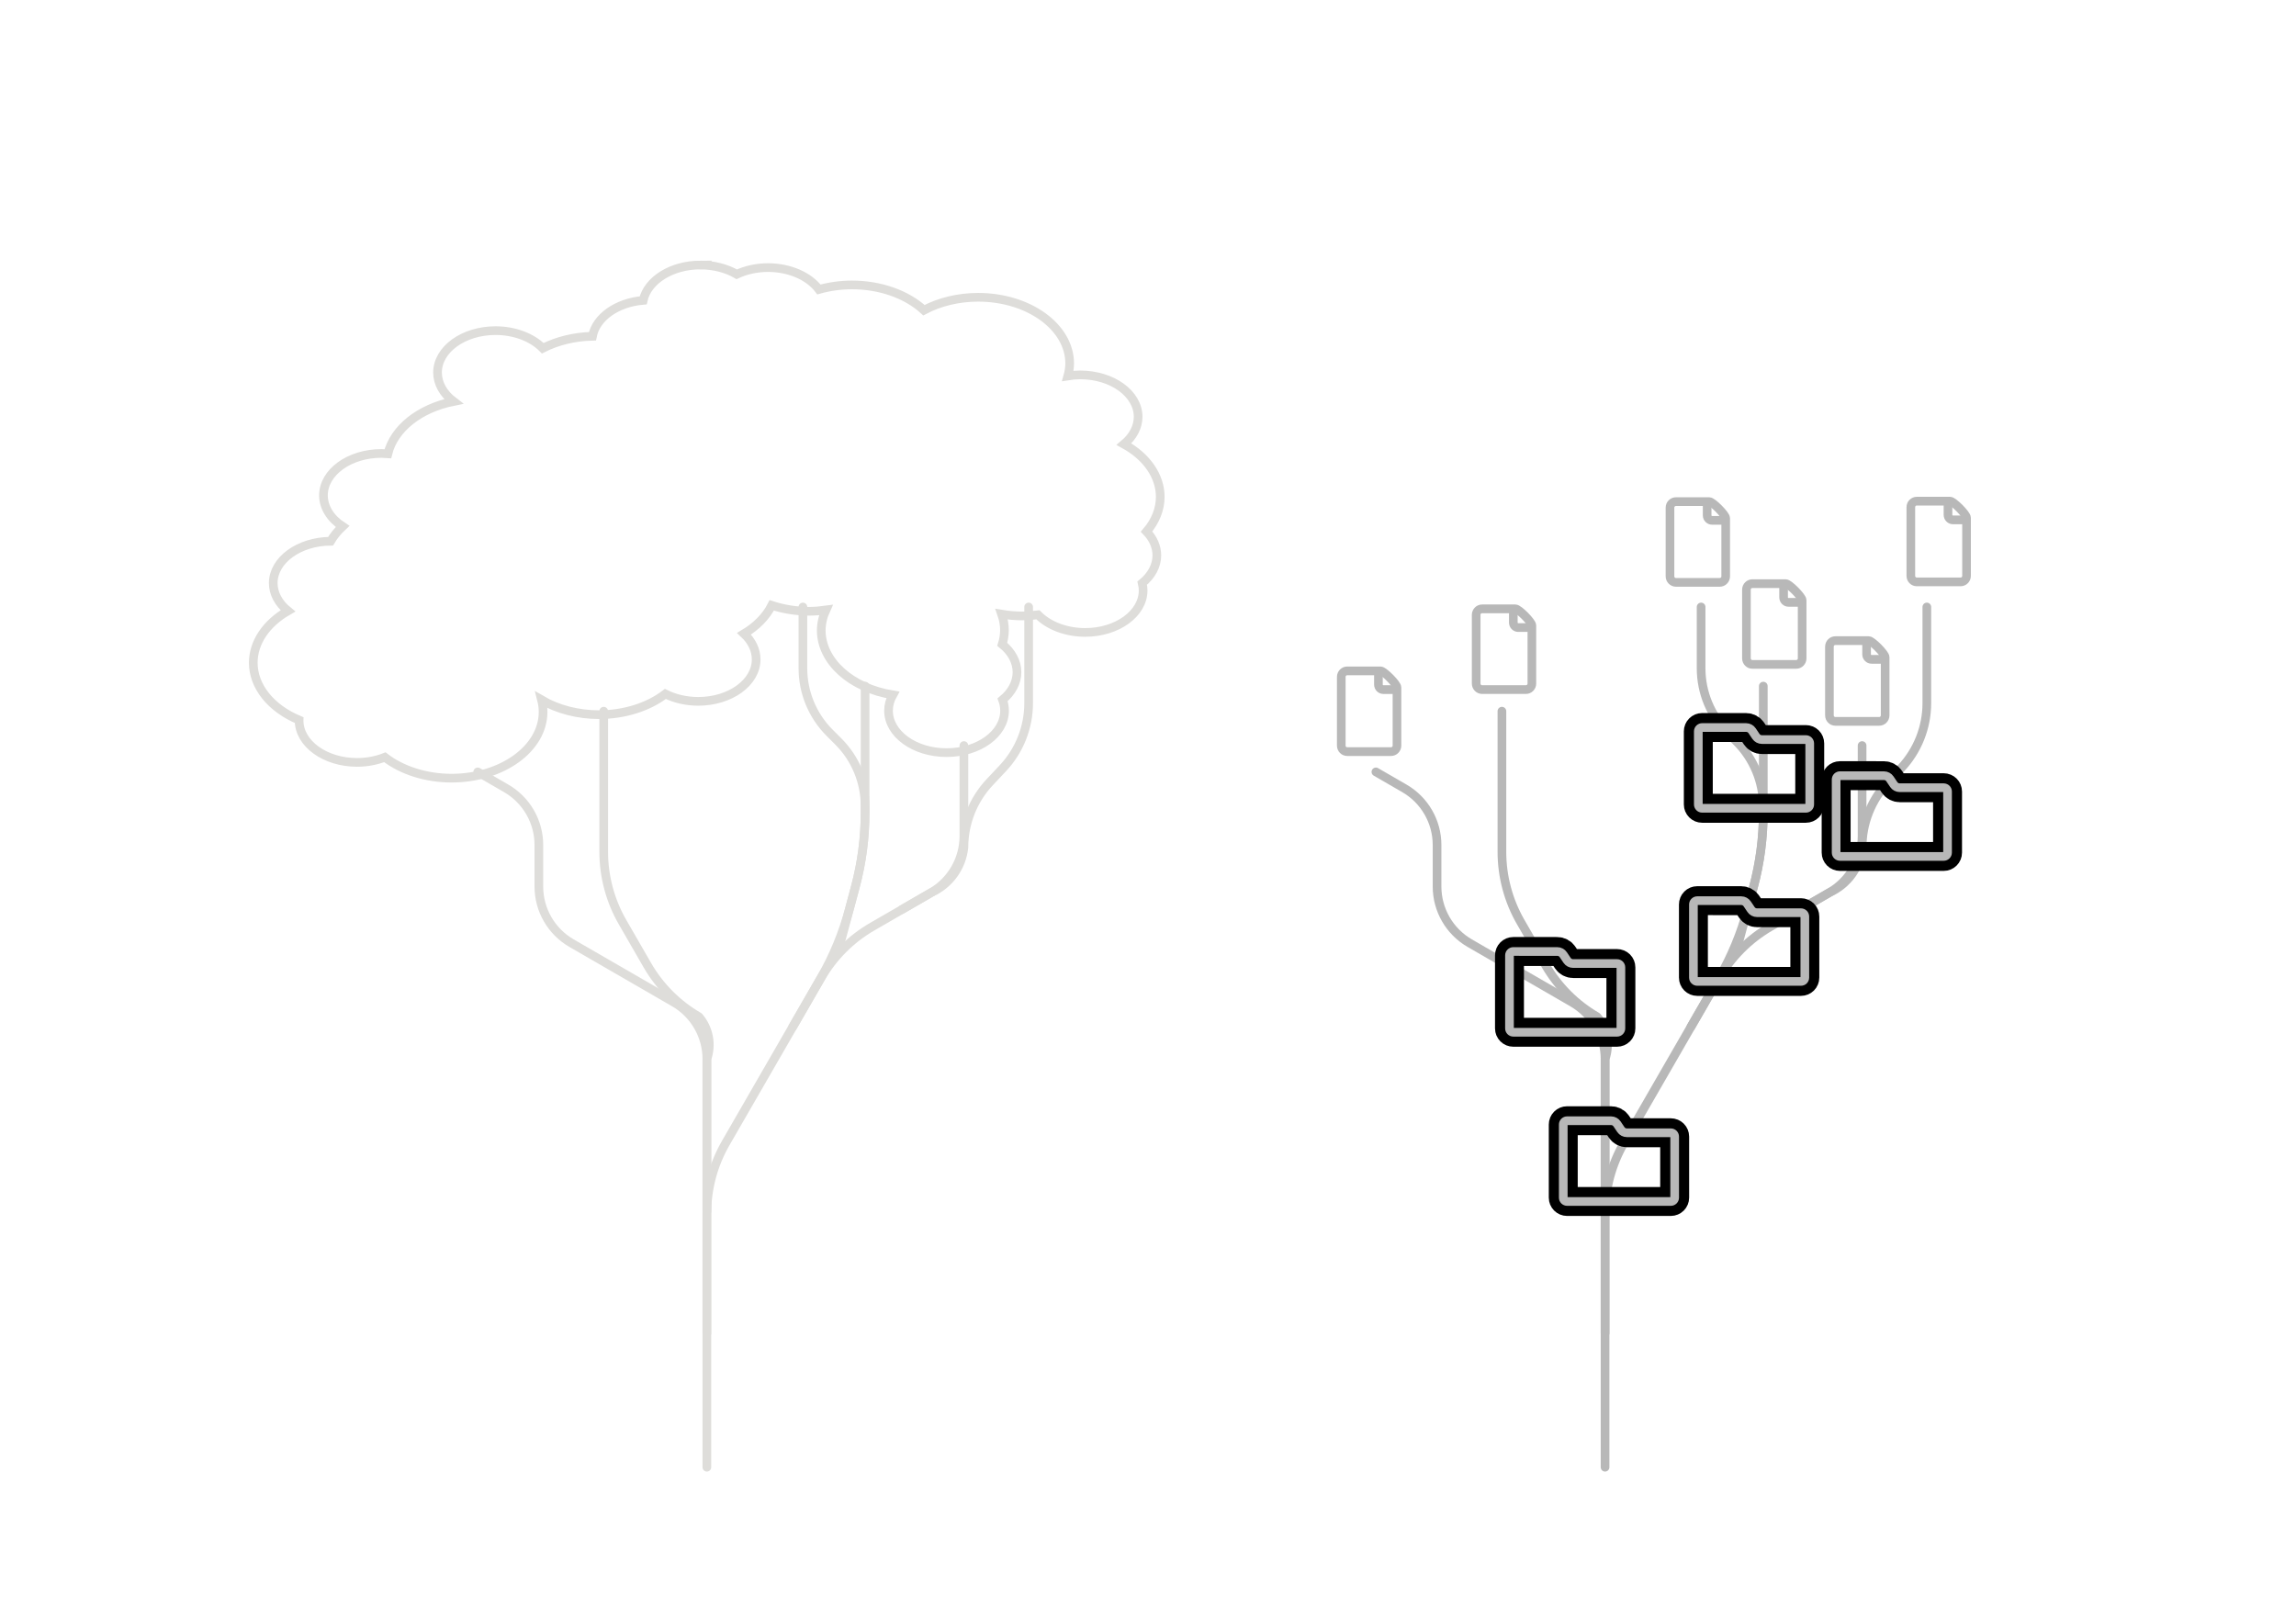
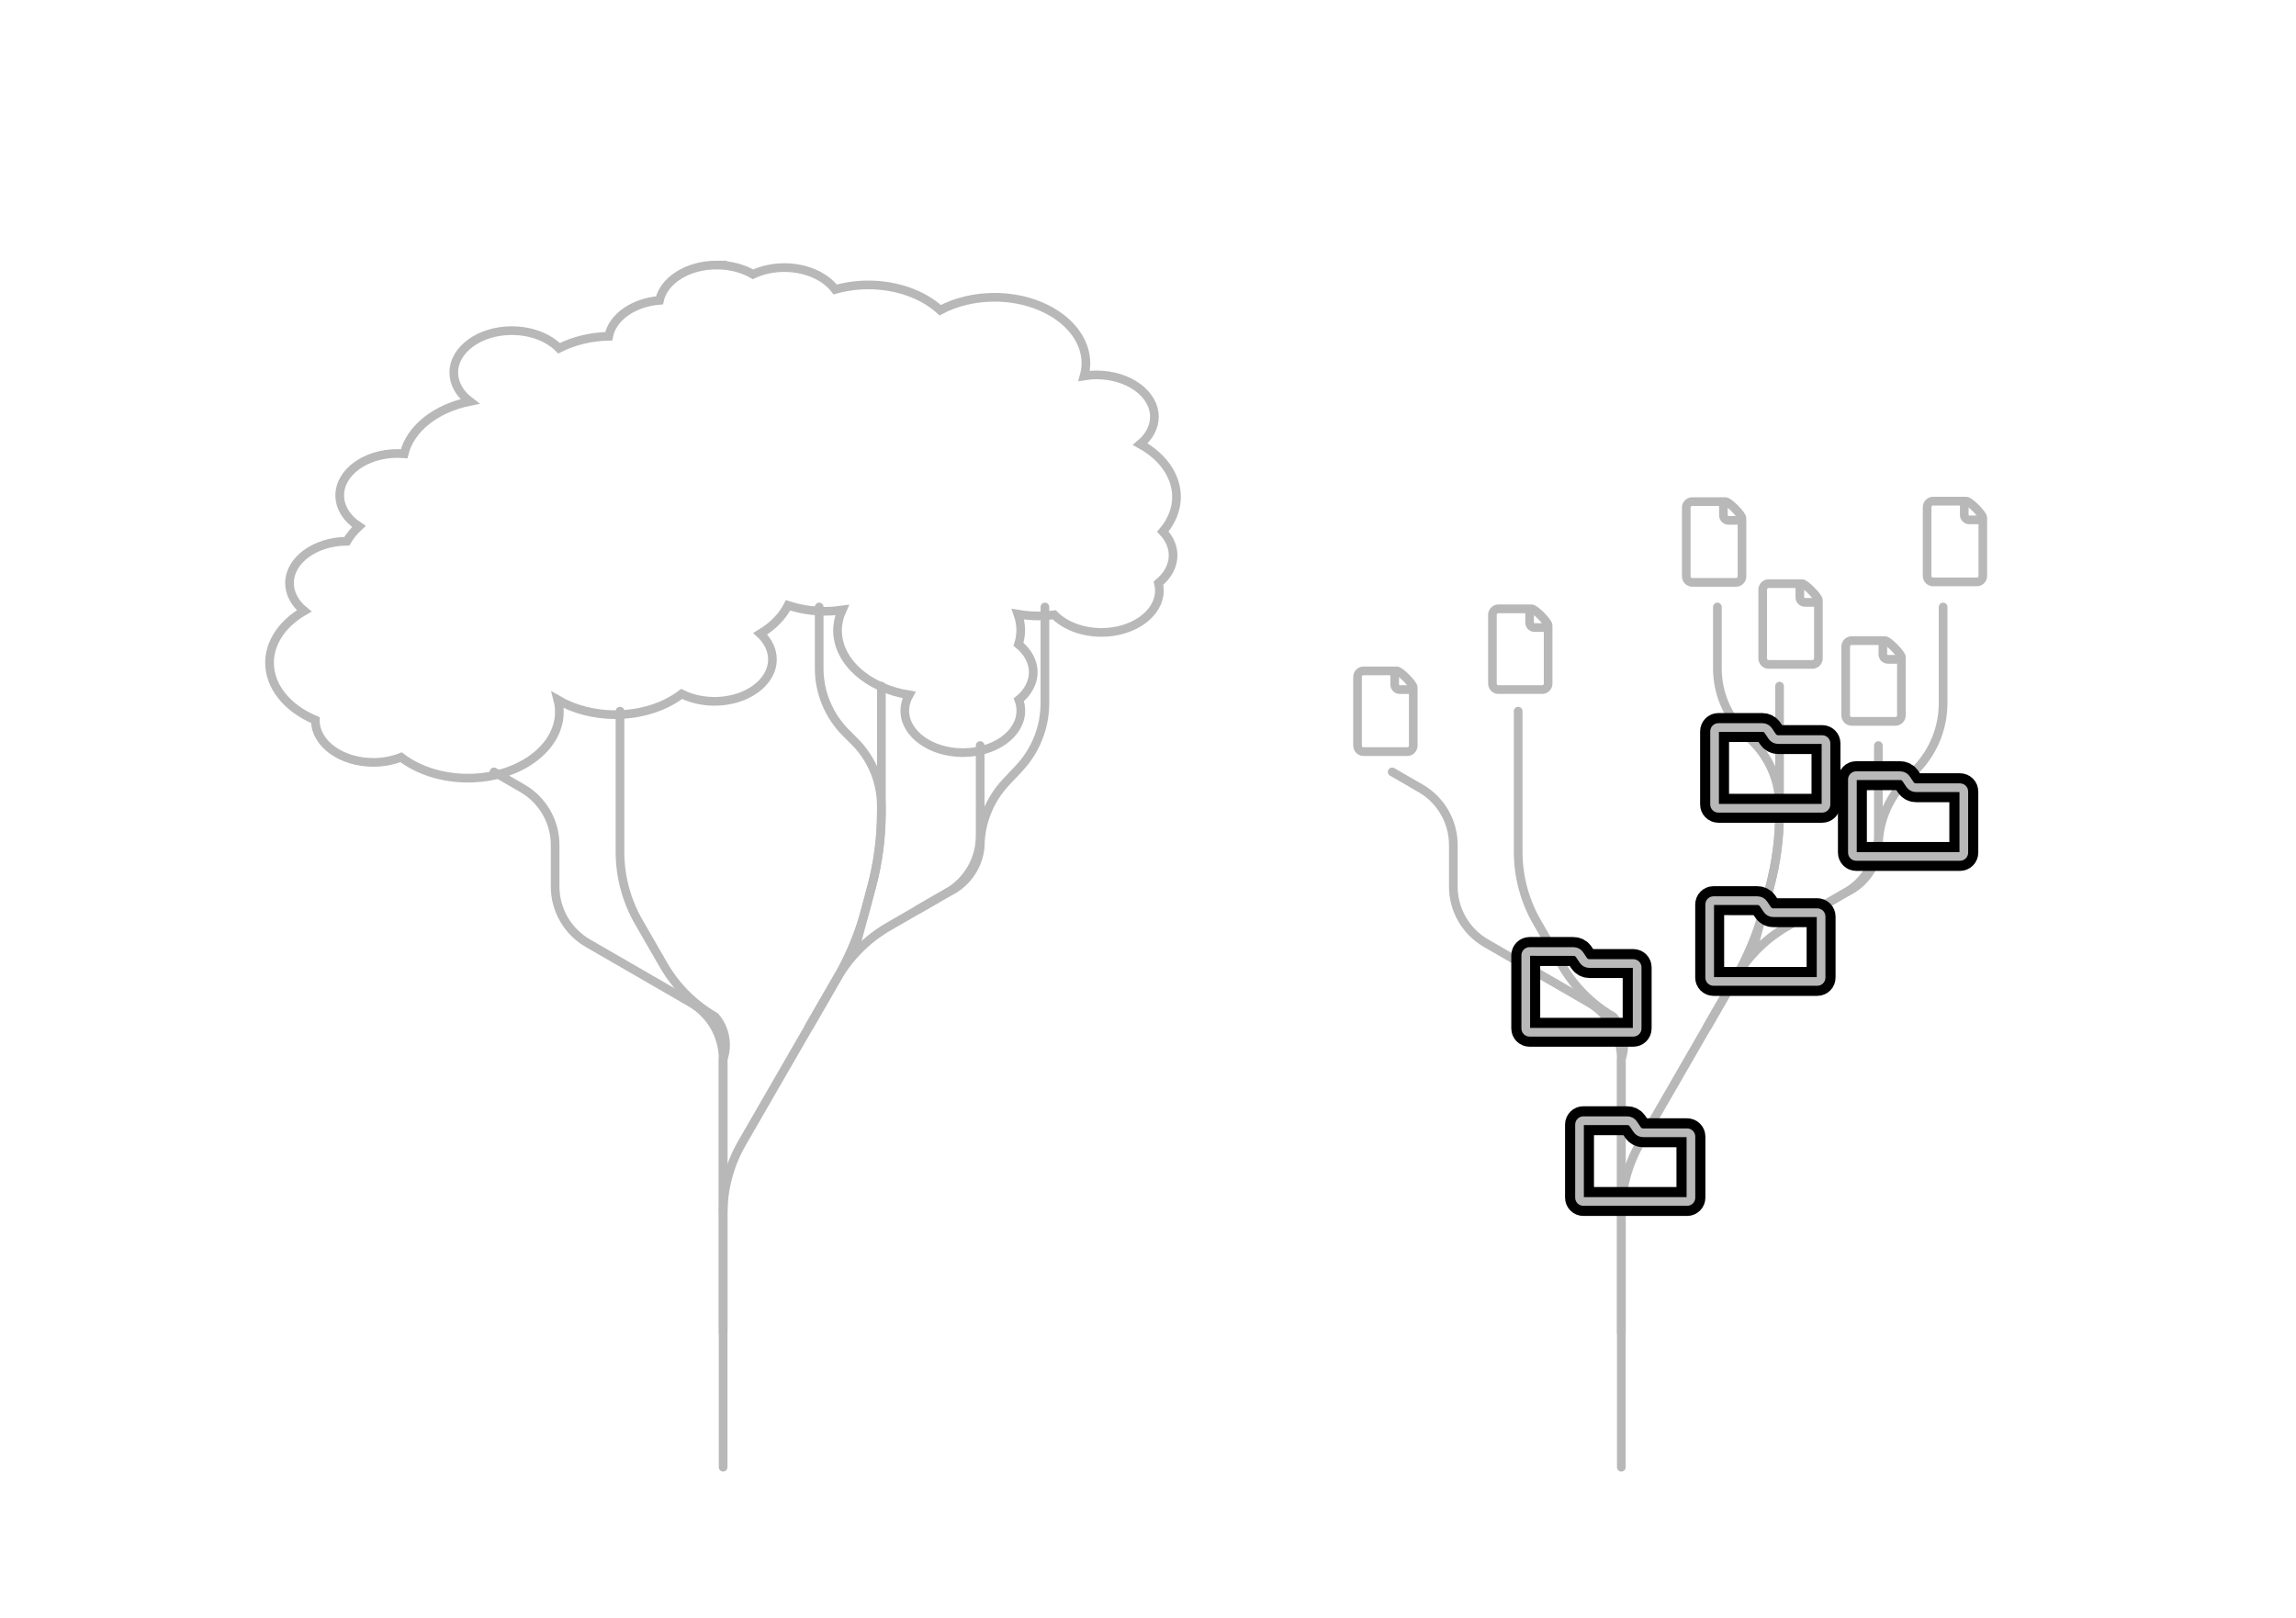
<svg xmlns="http://www.w3.org/2000/svg" width="210mm" height="148mm" viewBox="0 0 210 148" version="1.1" id="svg8">
  <defs id="defs2" />
-   <g id="layer1" transform="translate(-1546,-326.442)">
-     <g id="g611" transform="matrix(0.4520346,0,0,0.4561327,1253.842,223.0716)" style="stroke-width:2.202">
+   <g id="layer1" transform="translate(-1766,-326.442)">
+     <g id="g611" transform="matrix(0.4520346,0,0,0.4561327,1475.33,223.0716)" style="stroke-width:2.202">
      <path id="path610" style="fill:none;fill-rule:evenodd;stroke:#b8b8b8;stroke-width:1.748;stop-color:#000000" d="m 946.208,348.726 h 6.741 c 0.669,0 3.324,2.655 3.324,3.324 v 11.66 c 0,0.669 -0.538,1.207 -1.207,1.207 h -8.858 c -0.669,0 -1.207,-0.538 -1.207,-1.207 v -13.777 c 0,-0.669 0.538,-1.207 1.207,-1.207 z" />
      <path id="path611" style="fill:none;fill-rule:evenodd;stroke:#b8b8b8;stroke-width:1.748;stroke-dasharray:none;stroke-opacity:1;stop-color:#000000" d="m 1434.725,384.435 h -2.809 a 1,1 45 0 1 -1,-1 v -2.809" transform="translate(-478.3962,-31.95616)" />
    </g>
-     <path style="fill:none;fill-opacity:1;stroke:#deddda;stroke-width:0.794;stroke-linecap:round;stroke-linejoin:round;stroke-dasharray:none;stroke-opacity:1;paint-order:normal" d="m 1610.652,460.657 v -37.33 c 0,-2.137 -1.139,-4.112 -2.988,-5.181 l -9.39,-5.428 c -1.849,-1.069 -2.988,-3.044 -2.988,-5.181 V 403.739 c 0,-2.137 -1.139,-4.112 -2.988,-5.181 l -2.604,-1.506" id="path612" />
-     <path style="fill:none;fill-opacity:1;stroke:#deddda;stroke-width:0.794;stroke-linecap:round;stroke-linejoin:round;stroke-dasharray:none;stroke-opacity:1;paint-order:normal" d="m 1610.652,448.397 v -10.949 a 12.875,12.891 0 0 1 1.725,-6.445 l 8.697,-15.081 a 12.875,12.891 0 0 1 4.713,-4.718 l 5.387,-3.114 a 5.975,5.983 0 0 0 2.988,-5.181 v -8.266" id="path613" />
-     <path style="fill:none;fill-opacity:1;stroke:#deddda;stroke-width:0.794;stroke-linecap:round;stroke-linejoin:round;stroke-dasharray:none;stroke-opacity:1;paint-order:normal" d="m 1640.083,381.966 v 8.792 a 8.689,8.699 0 0 1 -2.366,5.967 l -1.189,1.263 a 8.689,8.699 0 0 0 -2.366,5.967 5.096,5.102 0 0 1 -2.988,4.133 l -2.693,1.557" id="path614" />
-     <path style="fill:none;fill-opacity:1;stroke:#deddda;stroke-width:0.794;stroke-linecap:round;stroke-linejoin:round;stroke-dasharray:none;stroke-opacity:1;paint-order:normal" d="m 1622.799,412.929 1.433,-5.354 a 26.205,26.237 0 0 0 0.893,-6.79 v -11.581" id="path615" />
-     <path style="fill:none;fill-opacity:1;stroke:#deddda;stroke-width:0.794;stroke-linecap:round;stroke-linejoin:round;stroke-dasharray:none;stroke-opacity:1;paint-order:normal" d="m 1619.437,381.966 v 5.608 a 8.329,8.339 0 0 0 2.439,5.896 l 0.808,0.809 a 8.329,8.339 0 0 1 2.439,5.897 v 0.609 a 26.205,26.237 0 0 1 -0.893,6.79 l -0.54,2.017 a 26.204,26.236 0 0 1 -2.618,6.328 l -2.564,4.446" id="path616" />
-     <path style="fill:none;fill-opacity:1;stroke:#deddda;stroke-width:0.794;stroke-linecap:round;stroke-linejoin:round;stroke-dasharray:none;stroke-opacity:1;paint-order:normal" d="m 1601.218,391.498 v 12.859 a 12.875,12.891 0 0 0 1.725,6.445 l 2.265,3.928 a 12.876,12.891 0 0 0 4.713,4.718 3.941,3.946 0 0 1 0.732,3.877 v 13.903" id="path617" />
-     <path id="path618" style="font-variation-settings:normal;opacity:1;fill:none;fill-opacity:1;fill-rule:evenodd;stroke:#deddda;stroke-width:0.794;stroke-linecap:butt;stroke-linejoin:miter;stroke-miterlimit:4;stroke-dasharray:none;stroke-dashoffset:0;stroke-opacity:1;stop-color:#000000;stop-opacity:1" d="m 1610.061,350.683 a 5.307,3.838 0 0 0 -5.233,3.233 5.307,3.838 0 0 0 -4.642,3.285 8.379,6.06 0 0 0 -4.542,1.096 5.307,3.838 0 0 0 -4.32,-1.61 5.307,3.838 0 0 0 -5.307,3.839 5.307,3.838 0 0 0 1.463,2.638 8.379,6.06 0 0 0 -6.005,4.783 5.307,3.838 0 0 0 -0.584,-0.025 5.307,3.838 0 0 0 -5.307,3.839 5.307,3.838 0 0 0 1.749,2.837 8.379,6.06 0 0 0 -1.098,1.353 5.307,3.838 0 0 0 -5.244,3.835 5.307,3.838 0 0 0 1.343,2.539 8.379,6.06 0 0 0 -3.169,4.738 8.379,6.06 0 0 0 4.191,5.249 5.307,3.838 0 0 0 0,0.032 5.307,3.838 0 0 0 5.307,3.839 5.307,3.838 0 0 0 2.536,-0.473 8.379,6.06 0 0 0 6.095,1.915 8.379,6.06 0 0 0 8.379,-6.06 8.379,6.06 0 0 0 -0.14,-1.097 8.379,6.06 0 0 0 5.253,1.349 8.379,6.06 0 0 0 6.072,-1.897 5.307,3.838 0 0 0 2.996,0.68 5.307,3.838 0 0 0 5.307,-3.839 5.307,3.838 0 0 0 -1.108,-2.347 8.379,6.06 0 0 0 2.535,-2.598 8.379,6.06 0 0 0 3.434,0.543 8.379,6.06 0 0 0 1.515,-0.112 8.379,6.06 0 0 0 -0.423,1.86 8.379,6.06 0 0 0 6.544,5.901 5.307,3.838 0 0 0 -0.391,1.442 5.307,3.838 0 0 0 5.307,3.839 5.307,3.838 0 0 0 5.307,-3.839 5.307,3.838 0 0 0 -0.182,-0.993 5.307,3.838 0 0 0 1.319,-2.52 5.307,3.838 0 0 0 -1.351,-2.557 8.379,6.06 0 0 0 0.205,-1.273 8.379,6.06 0 0 0 -0.257,-1.483 8.379,6.06 0 0 0 1.863,0.163 8.379,6.06 0 0 0 1.458,-0.104 5.307,3.838 0 0 0 4.311,1.611 5.307,3.838 0 0 0 5.307,-3.839 5.307,3.838 0 0 0 -0.083,-0.67 5.307,3.838 0 0 0 1.338,-2.536 5.307,3.838 0 0 0 -0.94,-2.18 8.379,6.06 0 0 0 1.252,-3.17 8.379,6.06 0 0 0 -3.316,-4.827 5.307,3.838 0 0 0 1.293,-2.499 5.307,3.838 0 0 0 -5.307,-3.838 5.307,3.838 0 0 0 -1.121,0.094 8.379,6.06 0 0 0 0.166,-1.132 8.379,6.06 0 0 0 -8.379,-6.061 8.379,6.06 0 0 0 -4.951,1.181 8.379,6.06 0 0 0 -6.582,-2.312 8.379,6.06 0 0 0 -3.022,0.416 5.307,3.838 0 0 0 -4.659,-2.002 5.307,3.838 0 0 0 -2.859,0.614 5.307,3.838 0 0 0 -3.325,-0.848 z" />
-     <path style="fill:none;fill-opacity:1;stroke:#b8b8b8;stroke-width:0.794;stroke-linecap:round;stroke-linejoin:round;stroke-dasharray:none;stroke-opacity:1;paint-order:normal" d="m 1692.804,460.657 v -37.33 c 0,-2.137 -1.139,-4.112 -2.988,-5.181 l -9.39,-5.428 c -1.849,-1.069 -2.988,-3.044 -2.988,-5.181 V 403.739 c 0,-2.137 -1.139,-4.112 -2.988,-5.181 l -2.605,-1.506" id="path619" />
-     <path style="fill:none;fill-opacity:1;stroke:#b8b8b8;stroke-width:0.794;stroke-linecap:round;stroke-linejoin:round;stroke-dasharray:none;stroke-opacity:1;paint-order:normal" d="m 1692.804,448.397 v -10.949 a 12.875,12.891 0 0 1 1.725,-6.445 l 8.697,-15.081 a 12.875,12.891 0 0 1 4.713,-4.718 l 5.387,-3.114 a 5.975,5.983 0 0 0 2.988,-5.181 v -8.266" id="path620" />
-     <path style="fill:none;fill-opacity:1;stroke:#b8b8b8;stroke-width:0.794;stroke-linecap:round;stroke-linejoin:round;stroke-dasharray:none;stroke-opacity:1;paint-order:normal" d="m 1722.235,381.966 v 8.792 a 8.689,8.699 0 0 1 -2.366,5.967 l -1.189,1.263 a 8.689,8.699 0 0 0 -2.366,5.967 5.096,5.102 0 0 1 -2.988,4.133 l -2.694,1.557" id="path621" />
-     <path style="fill:none;fill-opacity:1;stroke:#b8b8b8;stroke-width:0.794;stroke-linecap:round;stroke-linejoin:round;stroke-dasharray:none;stroke-opacity:1;paint-order:normal" d="m 1704.951,412.929 1.433,-5.354 a 26.205,26.237 0 0 0 0.893,-6.79 v -11.581" id="path622" />
-     <path style="fill:none;fill-opacity:1;stroke:#b8b8b8;stroke-width:0.794;stroke-linecap:round;stroke-linejoin:round;stroke-dasharray:none;stroke-opacity:1;paint-order:normal" d="m 1701.589,381.966 v 5.608 a 8.329,8.339 0 0 0 2.439,5.896 l 0.808,0.809 a 8.329,8.339 0 0 1 2.439,5.897 v 0.609 a 26.205,26.237 0 0 1 -0.893,6.79 l -0.54,2.017 a 26.204,26.236 0 0 1 -2.618,6.328 l -2.564,4.446" id="path623" />
-     <path style="fill:none;fill-opacity:1;stroke:#b8b8b8;stroke-width:0.794;stroke-linecap:round;stroke-linejoin:round;stroke-dasharray:none;stroke-opacity:1;paint-order:normal" d="m 1683.37,391.498 v 12.859 a 12.875,12.891 0 0 0 1.725,6.445 l 2.265,3.928 a 12.876,12.891 0 0 0 4.713,4.718 3.941,3.946 0 0 1 0.732,3.877 v 13.903" id="path624" />
-     <g id="g628" transform="matrix(0.4520346,0,0,0.4561327,1293.598,213.2205)" style="stroke-width:2.202">
+     <path style="fill:none;fill-opacity:1;stroke:#b8b8b8;stroke-width:0.794;stroke-linecap:round;stroke-linejoin:round;stroke-dasharray:none;stroke-opacity:1;paint-order:normal" d="m 1832.14,460.657 v -37.33 c 0,-2.137 -1.139,-4.112 -2.988,-5.181 l -9.39,-5.428 c -1.849,-1.069 -2.988,-3.044 -2.988,-5.181 V 403.739 c 0,-2.137 -1.139,-4.112 -2.988,-5.181 l -2.604,-1.506" id="path612" />
+     <path style="fill:none;fill-opacity:1;stroke:#b8b8b8;stroke-width:0.794;stroke-linecap:round;stroke-linejoin:round;stroke-dasharray:none;stroke-opacity:1;paint-order:normal" d="m 1832.14,448.397 v -10.949 a 12.875,12.891 0 0 1 1.725,-6.445 l 8.697,-15.081 a 12.875,12.891 0 0 1 4.713,-4.718 l 5.387,-3.114 a 5.975,5.983 0 0 0 2.988,-5.181 v -8.266" id="path613" />
+     <path style="fill:none;fill-opacity:1;stroke:#b8b8b8;stroke-width:0.794;stroke-linecap:round;stroke-linejoin:round;stroke-dasharray:none;stroke-opacity:1;paint-order:normal" d="m 1861.571,381.966 v 8.792 a 8.689,8.699 0 0 1 -2.366,5.967 l -1.189,1.263 a 8.689,8.699 0 0 0 -2.366,5.967 5.096,5.102 0 0 1 -2.988,4.133 l -2.693,1.557" id="path614" />
+     <path style="fill:none;fill-opacity:1;stroke:#b8b8b8;stroke-width:0.794;stroke-linecap:round;stroke-linejoin:round;stroke-dasharray:none;stroke-opacity:1;paint-order:normal" d="m 1844.287,412.929 1.433,-5.354 a 26.205,26.237 0 0 0 0.893,-6.79 v -11.581" id="path615" />
+     <path style="fill:none;fill-opacity:1;stroke:#b8b8b8;stroke-width:0.794;stroke-linecap:round;stroke-linejoin:round;stroke-dasharray:none;stroke-opacity:1;paint-order:normal" d="m 1840.925,381.966 v 5.608 a 8.329,8.339 0 0 0 2.439,5.896 l 0.808,0.809 a 8.329,8.339 0 0 1 2.439,5.897 v 0.609 a 26.205,26.237 0 0 1 -0.893,6.79 l -0.54,2.017 a 26.204,26.236 0 0 1 -2.618,6.328 l -2.564,4.446" id="path616" />
+     <path style="fill:none;fill-opacity:1;stroke:#b8b8b8;stroke-width:0.794;stroke-linecap:round;stroke-linejoin:round;stroke-dasharray:none;stroke-opacity:1;paint-order:normal" d="m 1822.706,391.498 v 12.859 a 12.875,12.891 0 0 0 1.725,6.445 l 2.265,3.928 a 12.876,12.891 0 0 0 4.713,4.718 3.941,3.946 0 0 1 0.732,3.877 v 13.903" id="path617" />
+     <path id="path618" style="font-variation-settings:normal;opacity:1;fill:none;fill-opacity:1;fill-rule:evenodd;stroke:#b8b8b8;stroke-width:0.794;stroke-linecap:butt;stroke-linejoin:miter;stroke-miterlimit:4;stroke-dasharray:none;stroke-dashoffset:0;stroke-opacity:1;stop-color:#000000;stop-opacity:1" d="m 1831.549,350.683 a 5.307,3.838 0 0 0 -5.233,3.233 5.307,3.838 0 0 0 -4.642,3.285 8.379,6.06 0 0 0 -4.542,1.096 5.307,3.838 0 0 0 -4.32,-1.61 5.307,3.838 0 0 0 -5.307,3.839 5.307,3.838 0 0 0 1.463,2.638 8.379,6.06 0 0 0 -6.005,4.783 5.307,3.838 0 0 0 -0.584,-0.025 5.307,3.838 0 0 0 -5.307,3.839 5.307,3.838 0 0 0 1.749,2.837 8.379,6.06 0 0 0 -1.098,1.353 5.307,3.838 0 0 0 -5.244,3.835 5.307,3.838 0 0 0 1.343,2.539 8.379,6.06 0 0 0 -3.169,4.738 8.379,6.06 0 0 0 4.191,5.249 5.307,3.838 0 0 0 0,0.032 5.307,3.838 0 0 0 5.307,3.839 5.307,3.838 0 0 0 2.536,-0.473 8.379,6.06 0 0 0 6.095,1.915 8.379,6.06 0 0 0 8.379,-6.06 8.379,6.06 0 0 0 -0.14,-1.097 8.379,6.06 0 0 0 5.253,1.349 8.379,6.06 0 0 0 6.072,-1.897 5.307,3.838 0 0 0 2.996,0.68 5.307,3.838 0 0 0 5.307,-3.839 5.307,3.838 0 0 0 -1.108,-2.347 8.379,6.06 0 0 0 2.535,-2.598 8.379,6.06 0 0 0 3.434,0.543 8.379,6.06 0 0 0 1.515,-0.112 8.379,6.06 0 0 0 -0.423,1.86 8.379,6.06 0 0 0 6.544,5.901 5.307,3.838 0 0 0 -0.391,1.442 5.307,3.838 0 0 0 5.307,3.839 5.307,3.838 0 0 0 5.307,-3.839 5.307,3.838 0 0 0 -0.182,-0.993 5.307,3.838 0 0 0 1.319,-2.52 5.307,3.838 0 0 0 -1.351,-2.557 8.379,6.06 0 0 0 0.205,-1.273 8.379,6.06 0 0 0 -0.257,-1.483 8.379,6.06 0 0 0 1.863,0.163 8.379,6.06 0 0 0 1.458,-0.104 5.307,3.838 0 0 0 4.311,1.611 5.307,3.838 0 0 0 5.307,-3.839 5.307,3.838 0 0 0 -0.083,-0.67 5.307,3.838 0 0 0 1.338,-2.536 5.307,3.838 0 0 0 -0.94,-2.18 8.379,6.06 0 0 0 1.252,-3.17 8.379,6.06 0 0 0 -3.316,-4.827 5.307,3.838 0 0 0 1.293,-2.499 5.307,3.838 0 0 0 -5.307,-3.838 5.307,3.838 0 0 0 -1.121,0.094 8.379,6.06 0 0 0 0.166,-1.132 8.379,6.06 0 0 0 -8.379,-6.061 8.379,6.06 0 0 0 -4.951,1.181 8.379,6.06 0 0 0 -6.582,-2.312 8.379,6.06 0 0 0 -3.022,0.416 5.307,3.838 0 0 0 -4.659,-2.002 5.307,3.838 0 0 0 -2.859,0.614 5.307,3.838 0 0 0 -3.325,-0.848 z" />
+     <path style="fill:none;fill-opacity:1;stroke:#b8b8b8;stroke-width:0.794;stroke-linecap:round;stroke-linejoin:round;stroke-dasharray:none;stroke-opacity:1;paint-order:normal" d="m 1914.292,460.657 v -37.33 c 0,-2.137 -1.139,-4.112 -2.988,-5.181 l -9.39,-5.428 c -1.849,-1.069 -2.988,-3.044 -2.988,-5.181 V 403.739 c 0,-2.137 -1.139,-4.112 -2.988,-5.181 l -2.605,-1.506" id="path619" />
+     <path style="fill:none;fill-opacity:1;stroke:#b8b8b8;stroke-width:0.794;stroke-linecap:round;stroke-linejoin:round;stroke-dasharray:none;stroke-opacity:1;paint-order:normal" d="m 1914.292,448.397 v -10.949 a 12.875,12.891 0 0 1 1.725,-6.445 l 8.697,-15.081 a 12.875,12.891 0 0 1 4.713,-4.718 l 5.387,-3.114 a 5.975,5.983 0 0 0 2.988,-5.181 v -8.266" id="path620" />
+     <path style="fill:none;fill-opacity:1;stroke:#b8b8b8;stroke-width:0.794;stroke-linecap:round;stroke-linejoin:round;stroke-dasharray:none;stroke-opacity:1;paint-order:normal" d="m 1943.723,381.966 v 8.792 a 8.689,8.699 0 0 1 -2.366,5.967 l -1.189,1.263 a 8.689,8.699 0 0 0 -2.366,5.967 5.096,5.102 0 0 1 -2.988,4.133 l -2.694,1.557" id="path621" />
+     <path style="fill:none;fill-opacity:1;stroke:#b8b8b8;stroke-width:0.794;stroke-linecap:round;stroke-linejoin:round;stroke-dasharray:none;stroke-opacity:1;paint-order:normal" d="m 1926.438,412.929 1.433,-5.354 a 26.205,26.237 0 0 0 0.893,-6.79 v -11.581" id="path622" />
+     <path style="fill:none;fill-opacity:1;stroke:#b8b8b8;stroke-width:0.794;stroke-linecap:round;stroke-linejoin:round;stroke-dasharray:none;stroke-opacity:1;paint-order:normal" d="m 1923.077,381.966 v 5.608 a 8.329,8.339 0 0 0 2.439,5.896 l 0.808,0.809 a 8.329,8.339 0 0 1 2.439,5.897 v 0.609 a 26.205,26.237 0 0 1 -0.893,6.79 l -0.54,2.017 a 26.204,26.236 0 0 1 -2.618,6.328 l -2.564,4.446" id="path623" />
+     <path style="fill:none;fill-opacity:1;stroke:#b8b8b8;stroke-width:0.794;stroke-linecap:round;stroke-linejoin:round;stroke-dasharray:none;stroke-opacity:1;paint-order:normal" d="m 1904.857,391.498 v 12.859 a 12.875,12.891 0 0 0 1.725,6.445 l 2.265,3.928 a 12.876,12.891 0 0 0 4.713,4.718 3.941,3.946 0 0 1 0.732,3.877 v 13.903" id="path624" />
+     <g id="g628" transform="matrix(0.4520346,0,0,0.4561327,1515.086,213.2205)" style="stroke-width:2.202">
      <path id="path627" style="fill:none;fill-rule:evenodd;stroke:#b8b8b8;stroke-width:1.748;stop-color:#000000" d="m 946.208,348.726 h 6.741 c 0.669,0 3.324,2.655 3.324,3.324 v 11.66 c 0,0.669 -0.538,1.207 -1.207,1.207 h -8.858 c -0.669,0 -1.207,-0.538 -1.207,-1.207 v -13.777 c 0,-0.669 0.538,-1.207 1.207,-1.207 z" />
      <path id="path628" style="fill:none;fill-rule:evenodd;stroke:#b8b8b8;stroke-width:1.748;stroke-dasharray:none;stroke-opacity:1;stop-color:#000000" d="m 1434.725,384.435 h -2.809 a 1,1 45 0 1 -1,-1 v -2.809" transform="translate(-478.3962,-31.95616)" />
    </g>
-     <g id="g630" transform="matrix(0.4520346,0,0,0.4561327,1241.504,228.7458)" style="stroke-width:2.202">
+     <g id="g630" transform="matrix(0.4520346,0,0,0.4561327,1462.992,228.7458)" style="stroke-width:2.202">
      <path id="path629" style="fill:none;fill-rule:evenodd;stroke:#b8b8b8;stroke-width:1.748;stop-color:#000000" d="m 946.208,348.726 h 6.741 c 0.669,0 3.324,2.655 3.324,3.324 v 11.66 c 0,0.669 -0.538,1.207 -1.207,1.207 h -8.858 c -0.669,0 -1.207,-0.538 -1.207,-1.207 v -13.777 c 0,-0.669 0.538,-1.207 1.207,-1.207 z" />
      <path id="path630" style="fill:none;fill-rule:evenodd;stroke:#b8b8b8;stroke-width:1.748;stroke-dasharray:none;stroke-opacity:1;stop-color:#000000" d="m 1434.725,384.435 h -2.809 a 1,1 45 0 1 -1,-1 v -2.809" transform="translate(-478.3962,-31.95616)" />
    </g>
-     <path id="path650" style="font-variation-settings:normal;fill:none;fill-opacity:1;fill-rule:evenodd;stroke:#000000;stroke-width:2.646;stroke-linecap:butt;stroke-linejoin:miter;stroke-miterlimit:4;stroke-dasharray:none;stroke-dashoffset:0;stroke-opacity:1;stop-color:#000000" d="m 928.104,381.912 a 0.35,0.349 0 0 0 -0.35,0.35 v 6.688 a 0.35,0.349 0 0 0 0.35,0.35 h 9.49 a 0.35,0.349 0 0 0 0.35,-0.35 v -5.586 a 0.35,0.349 0 0 0 -0.35,-0.35 h -4.025 a 0.655,0.654 0 0 1 -0.545,-0.289 l -0.35,-0.521 a 0.655,0.654 0 0 0 -0.545,-0.291 z" transform="translate(756.3085,31.56835)" />
-     <path id="path651" style="font-variation-settings:normal;fill:none;fill-opacity:1;fill-rule:evenodd;stroke:#b8b8b8;stroke-width:0.794;stroke-linecap:butt;stroke-linejoin:miter;stroke-miterlimit:4;stroke-dasharray:none;stroke-dashoffset:0;stroke-opacity:1;stop-color:#000000" d="m 928.104,381.912 a 0.35,0.349 0 0 0 -0.35,0.35 v 6.688 a 0.35,0.349 0 0 0 0.35,0.35 h 9.49 a 0.35,0.349 0 0 0 0.35,-0.35 v -5.586 a 0.35,0.349 0 0 0 -0.35,-0.35 h -4.025 a 0.655,0.654 0 0 1 -0.545,-0.289 l -0.35,-0.521 a 0.655,0.654 0 0 0 -0.545,-0.291 z" transform="translate(756.3085,31.56835)" />
-     <path id="path652" style="font-variation-settings:normal;fill:none;fill-opacity:1;fill-rule:evenodd;stroke:#000000;stroke-width:2.646;stroke-linecap:butt;stroke-linejoin:miter;stroke-miterlimit:4;stroke-dasharray:none;stroke-dashoffset:0;stroke-opacity:1;stop-color:#000000" d="m 928.104,381.912 a 0.35,0.349 0 0 0 -0.35,0.35 v 6.688 a 0.35,0.349 0 0 0 0.35,0.35 h 9.49 a 0.35,0.349 0 0 0 0.35,-0.35 v -5.586 a 0.35,0.349 0 0 0 -0.35,-0.35 h -4.025 a 0.655,0.654 0 0 1 -0.545,-0.289 l -0.35,-0.521 a 0.655,0.654 0 0 0 -0.545,-0.291 z" transform="translate(761.2268,47.04844)" />
-     <path id="path653" style="font-variation-settings:normal;fill:none;fill-opacity:1;fill-rule:evenodd;stroke:#b8b8b8;stroke-width:0.794;stroke-linecap:butt;stroke-linejoin:miter;stroke-miterlimit:4;stroke-dasharray:none;stroke-dashoffset:0;stroke-opacity:1;stop-color:#000000" d="m 928.104,381.912 a 0.35,0.349 0 0 0 -0.35,0.35 v 6.688 a 0.35,0.349 0 0 0 0.35,0.35 h 9.49 a 0.35,0.349 0 0 0 0.35,-0.35 v -5.586 a 0.35,0.349 0 0 0 -0.35,-0.35 h -4.025 a 0.655,0.654 0 0 1 -0.545,-0.289 l -0.35,-0.521 a 0.655,0.654 0 0 0 -0.545,-0.291 z" transform="translate(761.2268,47.04844)" />
-     <path id="path654" style="font-variation-settings:normal;fill:none;fill-opacity:1;fill-rule:evenodd;stroke:#000000;stroke-width:2.646;stroke-linecap:butt;stroke-linejoin:miter;stroke-miterlimit:4;stroke-dasharray:none;stroke-dashoffset:0;stroke-opacity:1;stop-color:#000000" d="m 928.104,381.912 a 0.35,0.349 0 0 0 -0.35,0.35 v 6.688 a 0.35,0.349 0 0 0 0.35,0.35 h 9.49 a 0.35,0.349 0 0 0 0.35,-0.35 v -5.586 a 0.35,0.349 0 0 0 -0.35,-0.35 h -4.025 a 0.655,0.654 0 0 1 -0.545,-0.289 l -0.35,-0.521 a 0.655,0.654 0 0 0 -0.545,-0.291 z" transform="translate(773.1319,26.91821)" />
-     <path id="path655" style="font-variation-settings:normal;fill:none;fill-opacity:1;fill-rule:evenodd;stroke:#b8b8b8;stroke-width:0.794;stroke-linecap:butt;stroke-linejoin:miter;stroke-miterlimit:4;stroke-dasharray:none;stroke-dashoffset:0;stroke-opacity:1;stop-color:#000000" d="m 928.104,381.912 a 0.35,0.349 0 0 0 -0.35,0.35 v 6.688 a 0.35,0.349 0 0 0 0.35,0.35 h 9.49 a 0.35,0.349 0 0 0 0.35,-0.35 v -5.586 a 0.35,0.349 0 0 0 -0.35,-0.35 h -4.025 a 0.655,0.654 0 0 1 -0.545,-0.289 l -0.35,-0.521 a 0.655,0.654 0 0 0 -0.545,-0.291 z" transform="translate(773.1319,26.91821)" />
-     <path id="path656" style="font-variation-settings:normal;fill:none;fill-opacity:1;fill-rule:evenodd;stroke:#000000;stroke-width:2.646;stroke-linecap:butt;stroke-linejoin:miter;stroke-miterlimit:4;stroke-dasharray:none;stroke-dashoffset:0;stroke-opacity:1;stop-color:#000000" d="m 928.104,381.912 a 0.35,0.349 0 0 0 -0.35,0.35 v 6.688 a 0.35,0.349 0 0 0 0.35,0.35 h 9.49 a 0.35,0.349 0 0 0 0.35,-0.35 v -5.586 a 0.35,0.349 0 0 0 -0.35,-0.35 h -4.025 a 0.655,0.654 0 0 1 -0.545,-0.289 l -0.35,-0.521 a 0.655,0.654 0 0 0 -0.545,-0.291 z" transform="translate(773.5795,11.08041)" />
-     <path id="path657" style="font-variation-settings:normal;fill:none;fill-opacity:1;fill-rule:evenodd;stroke:#b8b8b8;stroke-width:0.794;stroke-linecap:butt;stroke-linejoin:miter;stroke-miterlimit:4;stroke-dasharray:none;stroke-dashoffset:0;stroke-opacity:1;stop-color:#000000" d="m 928.104,381.912 a 0.35,0.349 0 0 0 -0.35,0.35 v 6.688 a 0.35,0.349 0 0 0 0.35,0.35 h 9.49 a 0.35,0.349 0 0 0 0.35,-0.35 v -5.586 a 0.35,0.349 0 0 0 -0.35,-0.35 h -4.025 a 0.655,0.654 0 0 1 -0.545,-0.289 l -0.35,-0.521 a 0.655,0.654 0 0 0 -0.545,-0.291 z" transform="translate(773.5795,11.08041)" />
-     <path id="path658" style="font-variation-settings:normal;fill:none;fill-opacity:1;fill-rule:evenodd;stroke:#000000;stroke-width:2.646;stroke-linecap:butt;stroke-linejoin:miter;stroke-miterlimit:4;stroke-dasharray:none;stroke-dashoffset:0;stroke-opacity:1;stop-color:#000000" d="m 928.104,381.912 a 0.35,0.349 0 0 0 -0.35,0.35 v 6.688 a 0.35,0.349 0 0 0 0.35,0.35 h 9.49 a 0.35,0.349 0 0 0 0.35,-0.35 v -5.586 a 0.35,0.349 0 0 0 -0.35,-0.35 h -4.025 a 0.655,0.654 0 0 1 -0.545,-0.289 l -0.35,-0.521 a 0.655,0.654 0 0 0 -0.545,-0.291 z" transform="translate(786.1855,15.48532)" />
-     <path id="path659" style="font-variation-settings:normal;fill:none;fill-opacity:1;fill-rule:evenodd;stroke:#b8b8b8;stroke-width:0.794;stroke-linecap:butt;stroke-linejoin:miter;stroke-miterlimit:4;stroke-dasharray:none;stroke-dashoffset:0;stroke-opacity:1;stop-color:#000000" d="m 928.104,381.912 a 0.35,0.349 0 0 0 -0.35,0.35 v 6.688 a 0.35,0.349 0 0 0 0.35,0.35 h 9.49 a 0.35,0.349 0 0 0 0.35,-0.35 v -5.586 a 0.35,0.349 0 0 0 -0.35,-0.35 h -4.025 a 0.655,0.654 0 0 1 -0.545,-0.289 l -0.35,-0.521 a 0.655,0.654 0 0 0 -0.545,-0.291 z" transform="translate(786.1855,15.48532)" />
-     <g id="g661" transform="matrix(0.4520346,0,0,0.4561327,1286.153,225.9787)" style="stroke-width:2.202">
+     <path id="path650" style="font-variation-settings:normal;fill:none;fill-opacity:1;fill-rule:evenodd;stroke:#000000;stroke-width:2.646;stroke-linecap:butt;stroke-linejoin:miter;stroke-miterlimit:4;stroke-dasharray:none;stroke-dashoffset:0;stroke-opacity:1;stop-color:#000000" d="m 928.104,381.912 a 0.35,0.349 0 0 0 -0.35,0.35 v 6.688 a 0.35,0.349 0 0 0 0.35,0.35 h 9.49 a 0.35,0.349 0 0 0 0.35,-0.35 v -5.586 a 0.35,0.349 0 0 0 -0.35,-0.35 h -4.025 a 0.655,0.654 0 0 1 -0.545,-0.289 l -0.35,-0.521 a 0.655,0.654 0 0 0 -0.545,-0.291 z" transform="translate(977.7962,31.56835)" />
+     <path id="path651" style="font-variation-settings:normal;fill:none;fill-opacity:1;fill-rule:evenodd;stroke:#b8b8b8;stroke-width:0.794;stroke-linecap:butt;stroke-linejoin:miter;stroke-miterlimit:4;stroke-dasharray:none;stroke-dashoffset:0;stroke-opacity:1;stop-color:#000000" d="m 928.104,381.912 a 0.35,0.349 0 0 0 -0.35,0.35 v 6.688 a 0.35,0.349 0 0 0 0.35,0.35 h 9.49 a 0.35,0.349 0 0 0 0.35,-0.35 v -5.586 a 0.35,0.349 0 0 0 -0.35,-0.35 h -4.025 a 0.655,0.654 0 0 1 -0.545,-0.289 l -0.35,-0.521 a 0.655,0.654 0 0 0 -0.545,-0.291 z" transform="translate(977.7962,31.56835)" />
+     <path id="path652" style="font-variation-settings:normal;fill:none;fill-opacity:1;fill-rule:evenodd;stroke:#000000;stroke-width:2.646;stroke-linecap:butt;stroke-linejoin:miter;stroke-miterlimit:4;stroke-dasharray:none;stroke-dashoffset:0;stroke-opacity:1;stop-color:#000000" d="m 928.104,381.912 a 0.35,0.349 0 0 0 -0.35,0.35 v 6.688 a 0.35,0.349 0 0 0 0.35,0.35 h 9.49 a 0.35,0.349 0 0 0 0.35,-0.35 v -5.586 a 0.35,0.349 0 0 0 -0.35,-0.35 h -4.025 a 0.655,0.654 0 0 1 -0.545,-0.289 l -0.35,-0.521 a 0.655,0.654 0 0 0 -0.545,-0.291 z" transform="translate(982.7145,47.04844)" />
+     <path id="path653" style="font-variation-settings:normal;fill:none;fill-opacity:1;fill-rule:evenodd;stroke:#b8b8b8;stroke-width:0.794;stroke-linecap:butt;stroke-linejoin:miter;stroke-miterlimit:4;stroke-dasharray:none;stroke-dashoffset:0;stroke-opacity:1;stop-color:#000000" d="m 928.104,381.912 a 0.35,0.349 0 0 0 -0.35,0.35 v 6.688 a 0.35,0.349 0 0 0 0.35,0.35 h 9.49 a 0.35,0.349 0 0 0 0.35,-0.35 v -5.586 a 0.35,0.349 0 0 0 -0.35,-0.35 h -4.025 a 0.655,0.654 0 0 1 -0.545,-0.289 l -0.35,-0.521 a 0.655,0.654 0 0 0 -0.545,-0.291 z" transform="translate(982.7145,47.04844)" />
+     <path id="path654" style="font-variation-settings:normal;fill:none;fill-opacity:1;fill-rule:evenodd;stroke:#000000;stroke-width:2.646;stroke-linecap:butt;stroke-linejoin:miter;stroke-miterlimit:4;stroke-dasharray:none;stroke-dashoffset:0;stroke-opacity:1;stop-color:#000000" d="m 928.104,381.912 a 0.35,0.349 0 0 0 -0.35,0.35 v 6.688 a 0.35,0.349 0 0 0 0.35,0.35 h 9.49 a 0.35,0.349 0 0 0 0.35,-0.35 v -5.586 a 0.35,0.349 0 0 0 -0.35,-0.35 h -4.025 a 0.655,0.654 0 0 1 -0.545,-0.289 l -0.35,-0.521 a 0.655,0.654 0 0 0 -0.545,-0.291 z" transform="translate(994.6196,26.91821)" />
+     <path id="path655" style="font-variation-settings:normal;fill:none;fill-opacity:1;fill-rule:evenodd;stroke:#b8b8b8;stroke-width:0.794;stroke-linecap:butt;stroke-linejoin:miter;stroke-miterlimit:4;stroke-dasharray:none;stroke-dashoffset:0;stroke-opacity:1;stop-color:#000000" d="m 928.104,381.912 a 0.35,0.349 0 0 0 -0.35,0.35 v 6.688 a 0.35,0.349 0 0 0 0.35,0.35 h 9.49 a 0.35,0.349 0 0 0 0.35,-0.35 v -5.586 a 0.35,0.349 0 0 0 -0.35,-0.35 h -4.025 a 0.655,0.654 0 0 1 -0.545,-0.289 l -0.35,-0.521 a 0.655,0.654 0 0 0 -0.545,-0.291 z" transform="translate(994.6196,26.91821)" />
+     <path id="path656" style="font-variation-settings:normal;fill:none;fill-opacity:1;fill-rule:evenodd;stroke:#000000;stroke-width:2.646;stroke-linecap:butt;stroke-linejoin:miter;stroke-miterlimit:4;stroke-dasharray:none;stroke-dashoffset:0;stroke-opacity:1;stop-color:#000000" d="m 928.104,381.912 a 0.35,0.349 0 0 0 -0.35,0.35 v 6.688 a 0.35,0.349 0 0 0 0.35,0.35 h 9.49 a 0.35,0.349 0 0 0 0.35,-0.35 v -5.586 a 0.35,0.349 0 0 0 -0.35,-0.35 h -4.025 a 0.655,0.654 0 0 1 -0.545,-0.289 l -0.35,-0.521 a 0.655,0.654 0 0 0 -0.545,-0.291 z" transform="translate(995.0672,11.08041)" />
+     <path id="path657" style="font-variation-settings:normal;fill:none;fill-opacity:1;fill-rule:evenodd;stroke:#b8b8b8;stroke-width:0.794;stroke-linecap:butt;stroke-linejoin:miter;stroke-miterlimit:4;stroke-dasharray:none;stroke-dashoffset:0;stroke-opacity:1;stop-color:#000000" d="m 928.104,381.912 a 0.35,0.349 0 0 0 -0.35,0.35 v 6.688 a 0.35,0.349 0 0 0 0.35,0.35 h 9.49 a 0.35,0.349 0 0 0 0.35,-0.35 v -5.586 a 0.35,0.349 0 0 0 -0.35,-0.35 h -4.025 a 0.655,0.654 0 0 1 -0.545,-0.289 l -0.35,-0.521 a 0.655,0.654 0 0 0 -0.545,-0.291 z" transform="translate(995.0672,11.08041)" />
+     <path id="path658" style="font-variation-settings:normal;fill:none;fill-opacity:1;fill-rule:evenodd;stroke:#000000;stroke-width:2.646;stroke-linecap:butt;stroke-linejoin:miter;stroke-miterlimit:4;stroke-dasharray:none;stroke-dashoffset:0;stroke-opacity:1;stop-color:#000000" d="m 928.104,381.912 a 0.35,0.349 0 0 0 -0.35,0.35 v 6.688 a 0.35,0.349 0 0 0 0.35,0.35 h 9.49 a 0.35,0.349 0 0 0 0.35,-0.35 v -5.586 a 0.35,0.349 0 0 0 -0.35,-0.35 h -4.025 a 0.655,0.654 0 0 1 -0.545,-0.289 l -0.35,-0.521 a 0.655,0.654 0 0 0 -0.545,-0.291 z" transform="translate(1007.673,15.48532)" />
+     <path id="path659" style="font-variation-settings:normal;fill:none;fill-opacity:1;fill-rule:evenodd;stroke:#b8b8b8;stroke-width:0.794;stroke-linecap:butt;stroke-linejoin:miter;stroke-miterlimit:4;stroke-dasharray:none;stroke-dashoffset:0;stroke-opacity:1;stop-color:#000000" d="m 928.104,381.912 a 0.35,0.349 0 0 0 -0.35,0.35 v 6.688 a 0.35,0.349 0 0 0 0.35,0.35 h 9.49 a 0.35,0.349 0 0 0 0.35,-0.35 v -5.586 a 0.35,0.349 0 0 0 -0.35,-0.35 h -4.025 a 0.655,0.654 0 0 1 -0.545,-0.289 l -0.35,-0.521 a 0.655,0.654 0 0 0 -0.545,-0.291 z" transform="translate(1007.673,15.48532)" />
+     <g id="g661" transform="matrix(0.4520346,0,0,0.4561327,1507.64,225.9787)" style="stroke-width:2.202">
      <path id="path660" style="fill:none;fill-rule:evenodd;stroke:#b8b8b8;stroke-width:1.748;stop-color:#000000" d="m 946.208,348.726 h 6.741 c 0.669,0 3.324,2.655 3.324,3.324 v 11.66 c 0,0.669 -0.538,1.207 -1.207,1.207 h -8.858 c -0.669,0 -1.207,-0.538 -1.207,-1.207 v -13.777 c 0,-0.669 0.538,-1.207 1.207,-1.207 z" />
      <path id="path661" style="fill:none;fill-rule:evenodd;stroke:#b8b8b8;stroke-width:1.748;stroke-dasharray:none;stroke-opacity:1;stop-color:#000000" d="m 1434.725,384.435 h -2.809 a 1,1 45 0 1 -1,-1 v -2.809" transform="translate(-478.3962,-31.95616)" />
    </g>
-     <g id="g663" transform="matrix(0.4520346,0,0,0.4561327,1278.562,220.7666)" style="stroke-width:2.202">
+     <g id="g663" transform="matrix(0.4520346,0,0,0.4561327,1500.049,220.7666)" style="stroke-width:2.202">
      <path id="path662" style="fill:none;fill-rule:evenodd;stroke:#b8b8b8;stroke-width:1.748;stop-color:#000000" d="m 946.208,348.726 h 6.741 c 0.669,0 3.324,2.655 3.324,3.324 v 11.66 c 0,0.669 -0.538,1.207 -1.207,1.207 h -8.858 c -0.669,0 -1.207,-0.538 -1.207,-1.207 v -13.777 c 0,-0.669 0.538,-1.207 1.207,-1.207 z" />
      <path id="path663" style="fill:none;fill-rule:evenodd;stroke:#b8b8b8;stroke-width:1.748;stroke-dasharray:none;stroke-opacity:1;stop-color:#000000" d="m 1434.725,384.435 h -2.809 a 1,1 45 0 1 -1,-1 v -2.809" transform="translate(-478.3962,-31.95616)" />
    </g>
-     <g id="g665" transform="matrix(0.4520346,0,0,0.4561327,1271.57,213.2632)" style="stroke-width:2.202">
+     <g id="g665" transform="matrix(0.4520346,0,0,0.4561327,1493.058,213.2632)" style="stroke-width:2.202">
      <path id="path664" style="fill:none;fill-rule:evenodd;stroke:#b8b8b8;stroke-width:1.748;stop-color:#000000" d="m 946.208,348.726 h 6.741 c 0.669,0 3.324,2.655 3.324,3.324 v 11.66 c 0,0.669 -0.538,1.207 -1.207,1.207 h -8.858 c -0.669,0 -1.207,-0.538 -1.207,-1.207 v -13.777 c 0,-0.669 0.538,-1.207 1.207,-1.207 z" />
      <path id="path665" style="fill:none;fill-rule:evenodd;stroke:#b8b8b8;stroke-width:1.748;stroke-dasharray:none;stroke-opacity:1;stop-color:#000000" d="m 1434.725,384.435 h -2.809 a 1,1 45 0 1 -1,-1 v -2.809" transform="translate(-478.3962,-31.95616)" />
    </g>
  </g>
</svg>
